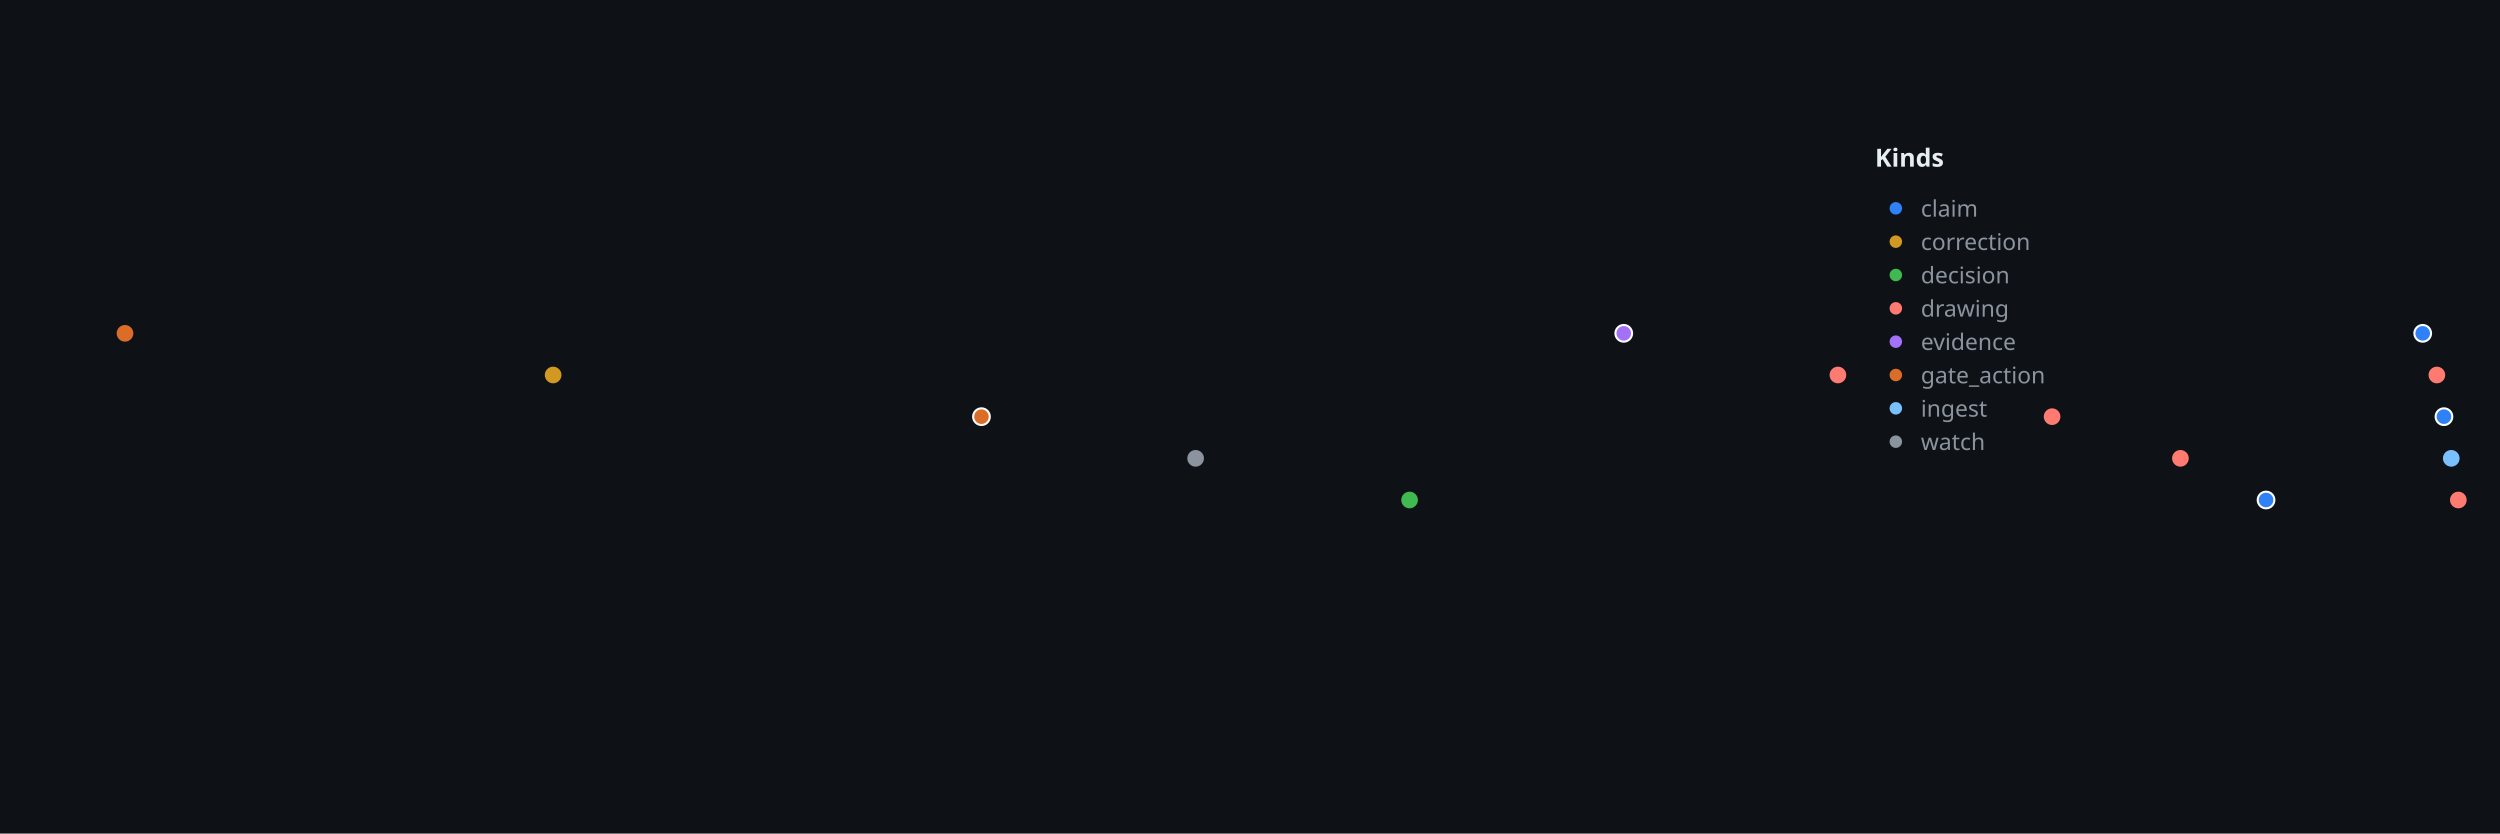
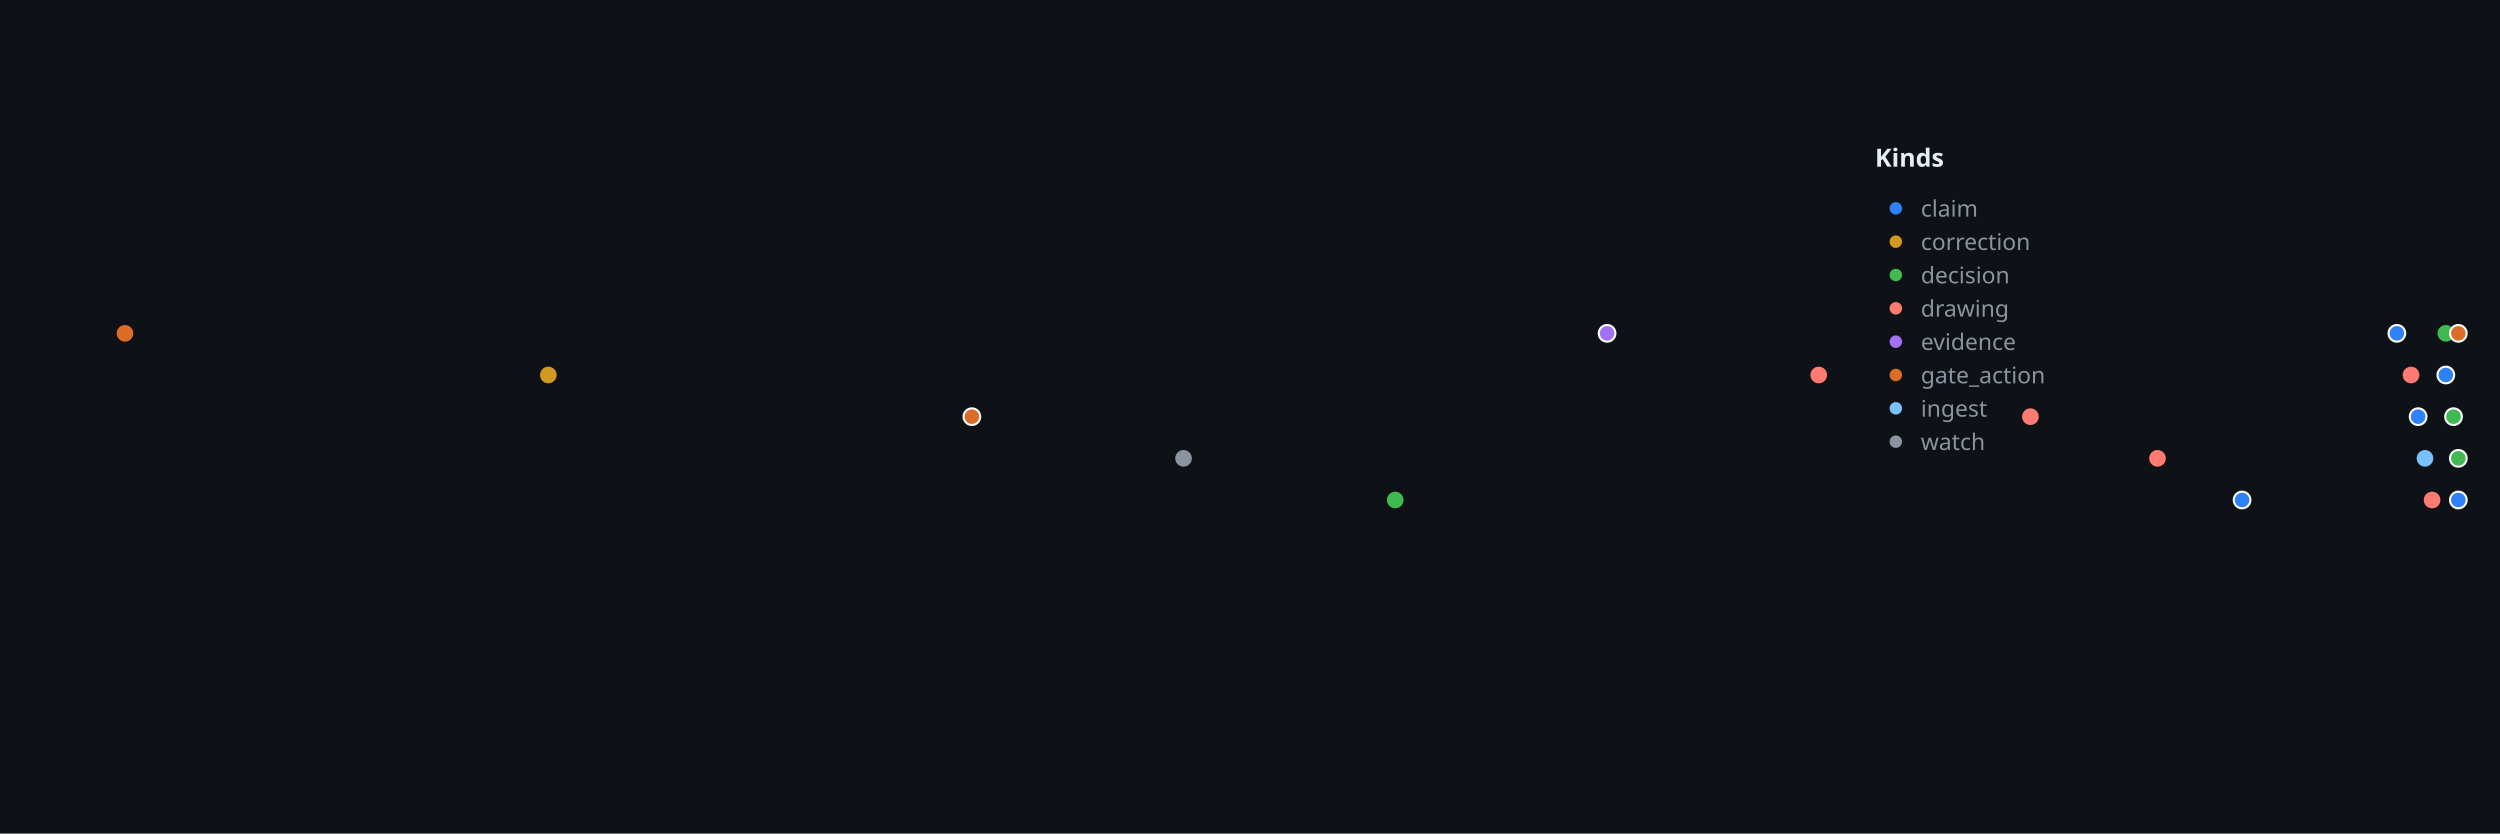
<svg xmlns="http://www.w3.org/2000/svg" viewBox="0 0 1200 400" font-family="system-ui,sans-serif" font-size="11">
  <rect width="100%" height="100%" fill="#0E1116" />
  <text x="20" y="28" fill="#E6EDF3" font-size="16" font-weight="600">Microsecond — every event, chain visible</text>
  <rect width="100%" height="100%" fill="#0E1116" />
  <circle cx="60.0" cy="160.0" r="4" fill="#DB6D28" />
-   <circle cx="265.5" cy="180.0" r="4" fill="#D29922" />
-   <circle cx="471.1" cy="200.0" r="4" fill="#DB6D28" stroke="#FFFFFF" stroke-width="1" />
-   <circle cx="573.9" cy="220.0" r="4" fill="#8B949E" />
-   <circle cx="676.6" cy="240.0" r="4" fill="#3FB950" />
-   <circle cx="779.4" cy="160.0" r="4" fill="#A371F7" stroke="#FFFFFF" stroke-width="1" />
-   <circle cx="882.2" cy="180.0" r="4" fill="#FF7B72" />
-   <circle cx="985.0" cy="200.0" r="4" fill="#FF7B72" />
-   <circle cx="1046.6" cy="220.0" r="4" fill="#FF7B72" />
-   <circle cx="1087.7" cy="240.0" r="4" fill="#2F81F7" stroke="#FFFFFF" stroke-width="1" />
-   <circle cx="1162.9" cy="160.0" r="4" fill="#2F81F7" stroke="#FFFFFF" stroke-width="1" />
-   <circle cx="1169.7" cy="180.0" r="4" fill="#FF7B72" />
-   <circle cx="1173.1" cy="200.0" r="4" fill="#2F81F7" stroke="#FFFFFF" stroke-width="1" />
-   <circle cx="1176.6" cy="220.0" r="4" fill="#79C0FF" />
-   <circle cx="1180.0" cy="240.0" r="4" fill="#FF7B72" />
+   <circle cx="263.2" cy="180.0" r="4" fill="#D29922" />
+   <circle cx="466.5" cy="200.0" r="4" fill="#DB6D28" stroke="#FFFFFF" stroke-width="1" />
+   <circle cx="568.1" cy="220.0" r="4" fill="#8B949E" />
+   <circle cx="669.7" cy="240.0" r="4" fill="#3FB950" />
+   <circle cx="771.4" cy="160.0" r="4" fill="#A371F7" stroke="#FFFFFF" stroke-width="1" />
+   <circle cx="873.0" cy="180.0" r="4" fill="#FF7B72" />
+   <circle cx="974.6" cy="200.0" r="4" fill="#FF7B72" />
+   <circle cx="1035.6" cy="220.0" r="4" fill="#FF7B72" />
+   <circle cx="1076.2" cy="240.0" r="4" fill="#2F81F7" stroke="#FFFFFF" stroke-width="1" />
+   <circle cx="1150.5" cy="160.0" r="4" fill="#2F81F7" stroke="#FFFFFF" stroke-width="1" />
+   <circle cx="1157.3" cy="180.0" r="4" fill="#FF7B72" />
+   <circle cx="1160.7" cy="200.0" r="4" fill="#2F81F7" stroke="#FFFFFF" stroke-width="1" />
+   <circle cx="1164.0" cy="220.0" r="4" fill="#79C0FF" />
+   <circle cx="1167.4" cy="240.0" r="4" fill="#FF7B72" />
+   <circle cx="1174.0" cy="160.0" r="4" fill="#3FB950" />
+   <circle cx="1174.0" cy="180.0" r="4" fill="#2F81F7" stroke="#FFFFFF" stroke-width="1" />
+   <circle cx="1177.7" cy="200.0" r="4" fill="#3FB950" stroke="#FFFFFF" stroke-width="1" />
+   <circle cx="1180.0" cy="220.0" r="4" fill="#3FB950" stroke="#FFFFFF" stroke-width="1" />
+   <circle cx="1180.0" cy="240.0" r="4" fill="#2F81F7" stroke="#FFFFFF" stroke-width="1" />
+   <circle cx="1180.0" cy="160.0" r="4" fill="#DB6D28" stroke="#FFFFFF" stroke-width="1" />
  <g transform="translate(900,80)">
    <text fill="#E6EDF3" font-size="12" font-weight="600">Kinds</text>
    <circle cx="10" cy="20" r="3" fill="#2F81F7" />
    <text x="22" y="24" fill="#8B949E">claim</text>
    <circle cx="10" cy="36" r="3" fill="#D29922" />
    <text x="22" y="40" fill="#8B949E">correction</text>
    <circle cx="10" cy="52" r="3" fill="#3FB950" />
    <text x="22" y="56" fill="#8B949E">decision</text>
    <circle cx="10" cy="68" r="3" fill="#FF7B72" />
    <text x="22" y="72" fill="#8B949E">drawing</text>
    <circle cx="10" cy="84" r="3" fill="#A371F7" />
    <text x="22" y="88" fill="#8B949E">evidence</text>
    <circle cx="10" cy="100" r="3" fill="#DB6D28" />
    <text x="22" y="104" fill="#8B949E">gate_action</text>
    <circle cx="10" cy="116" r="3" fill="#79C0FF" />
    <text x="22" y="120" fill="#8B949E">ingest</text>
    <circle cx="10" cy="132" r="3" fill="#8B949E" />
    <text x="22" y="136" fill="#8B949E">watch</text>
  </g>
</svg>
